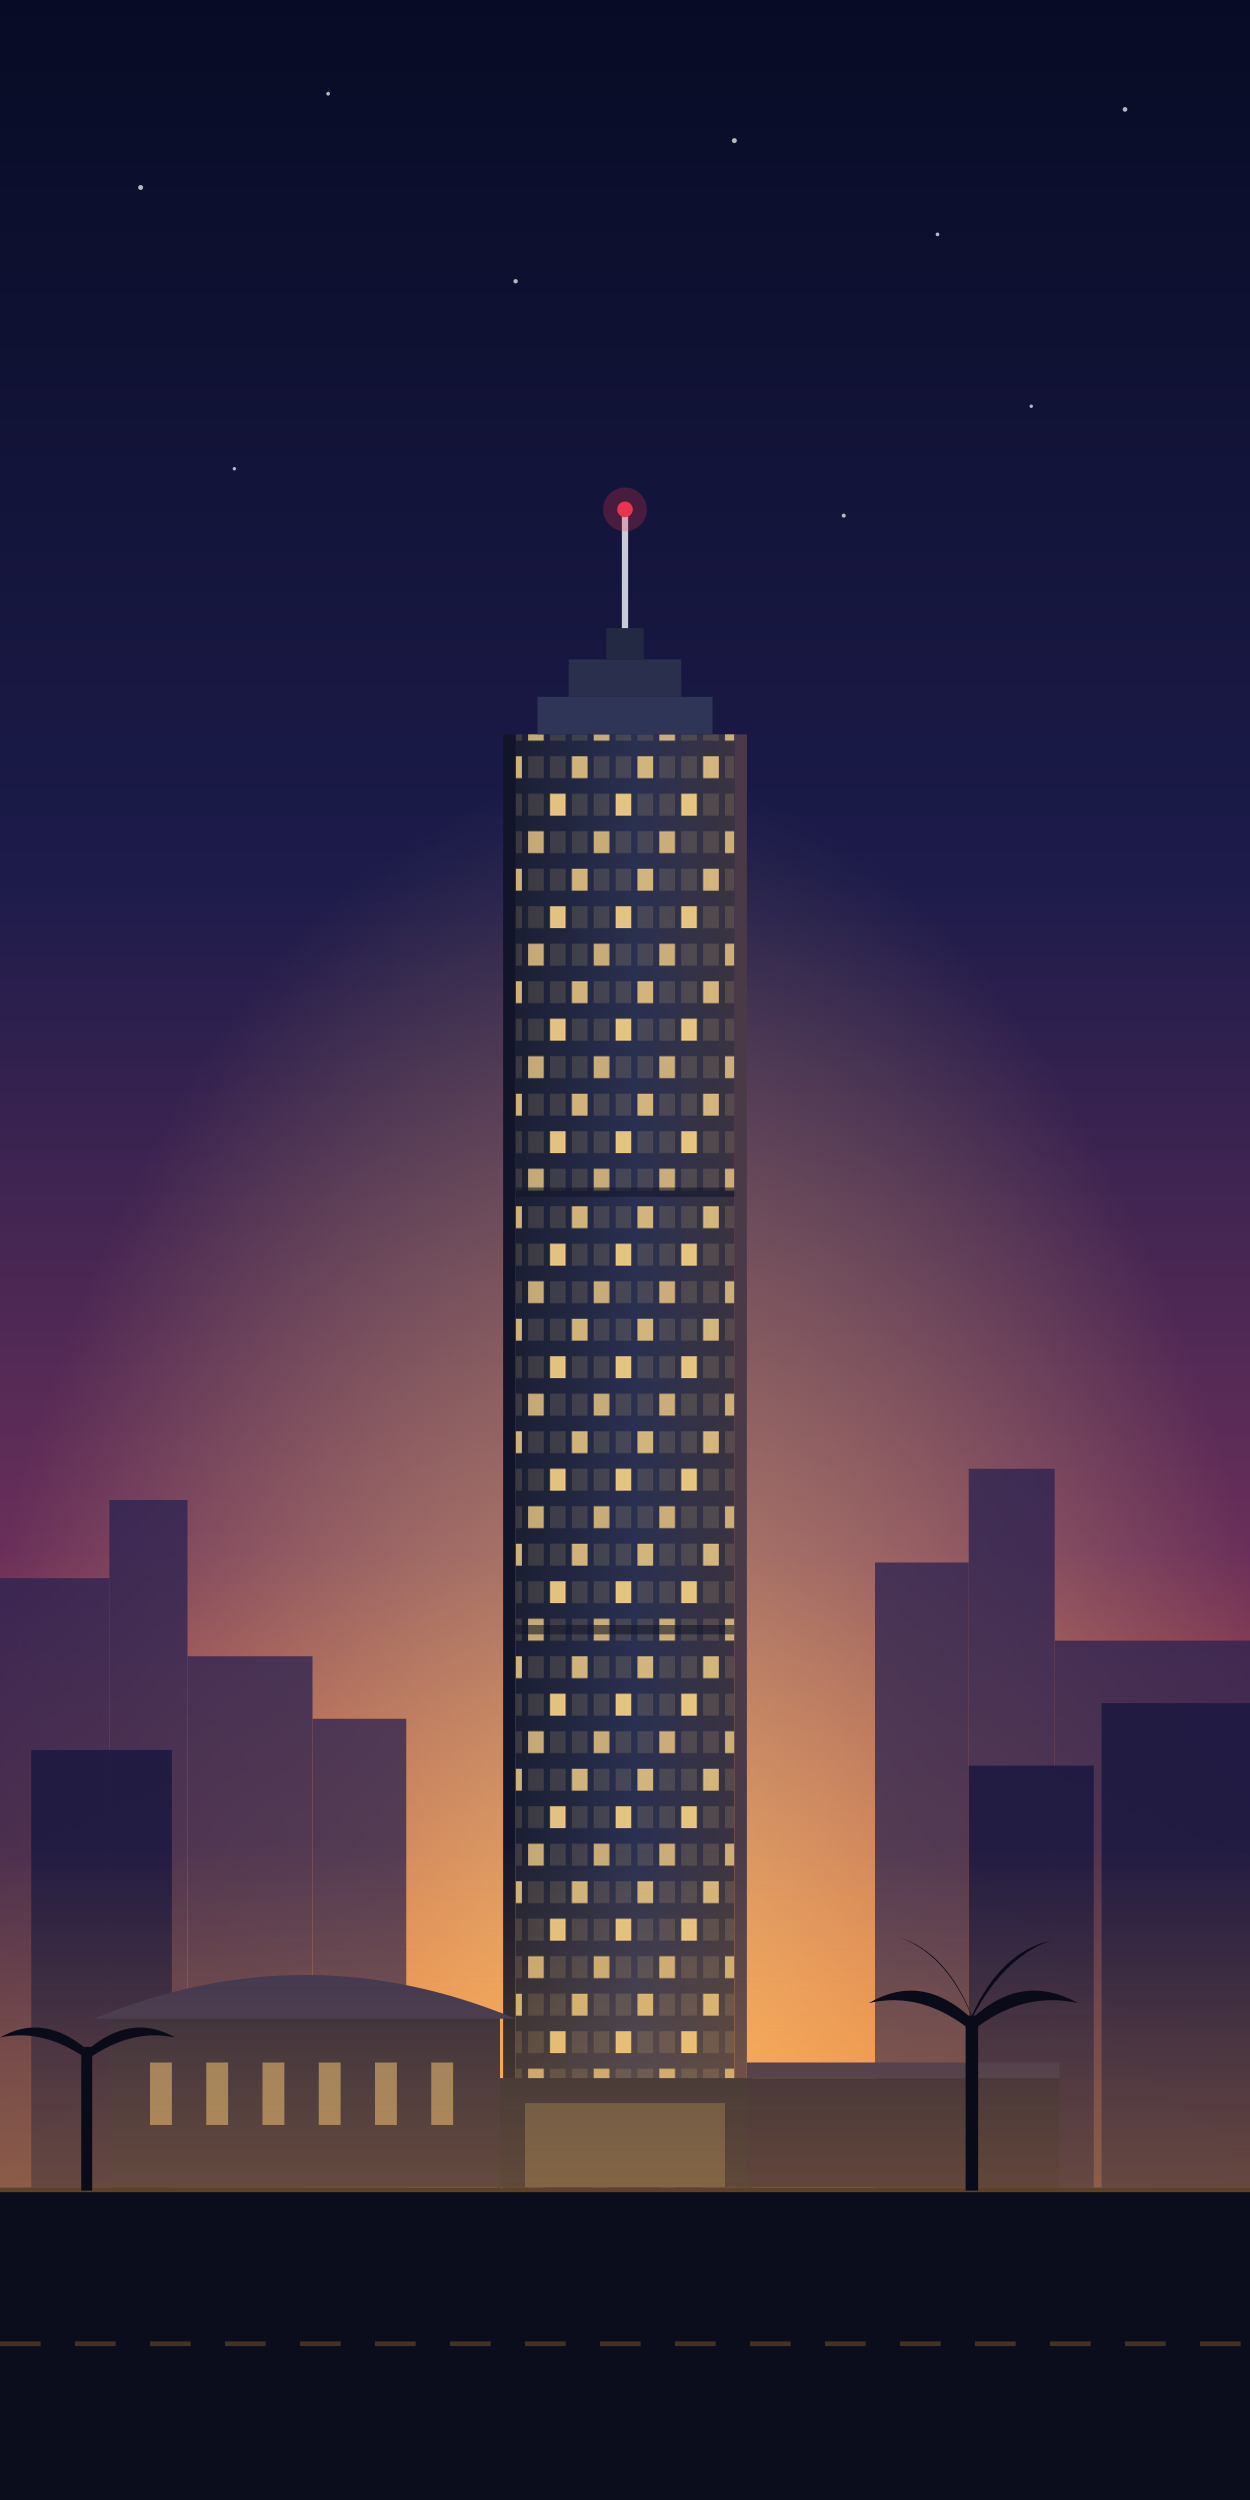
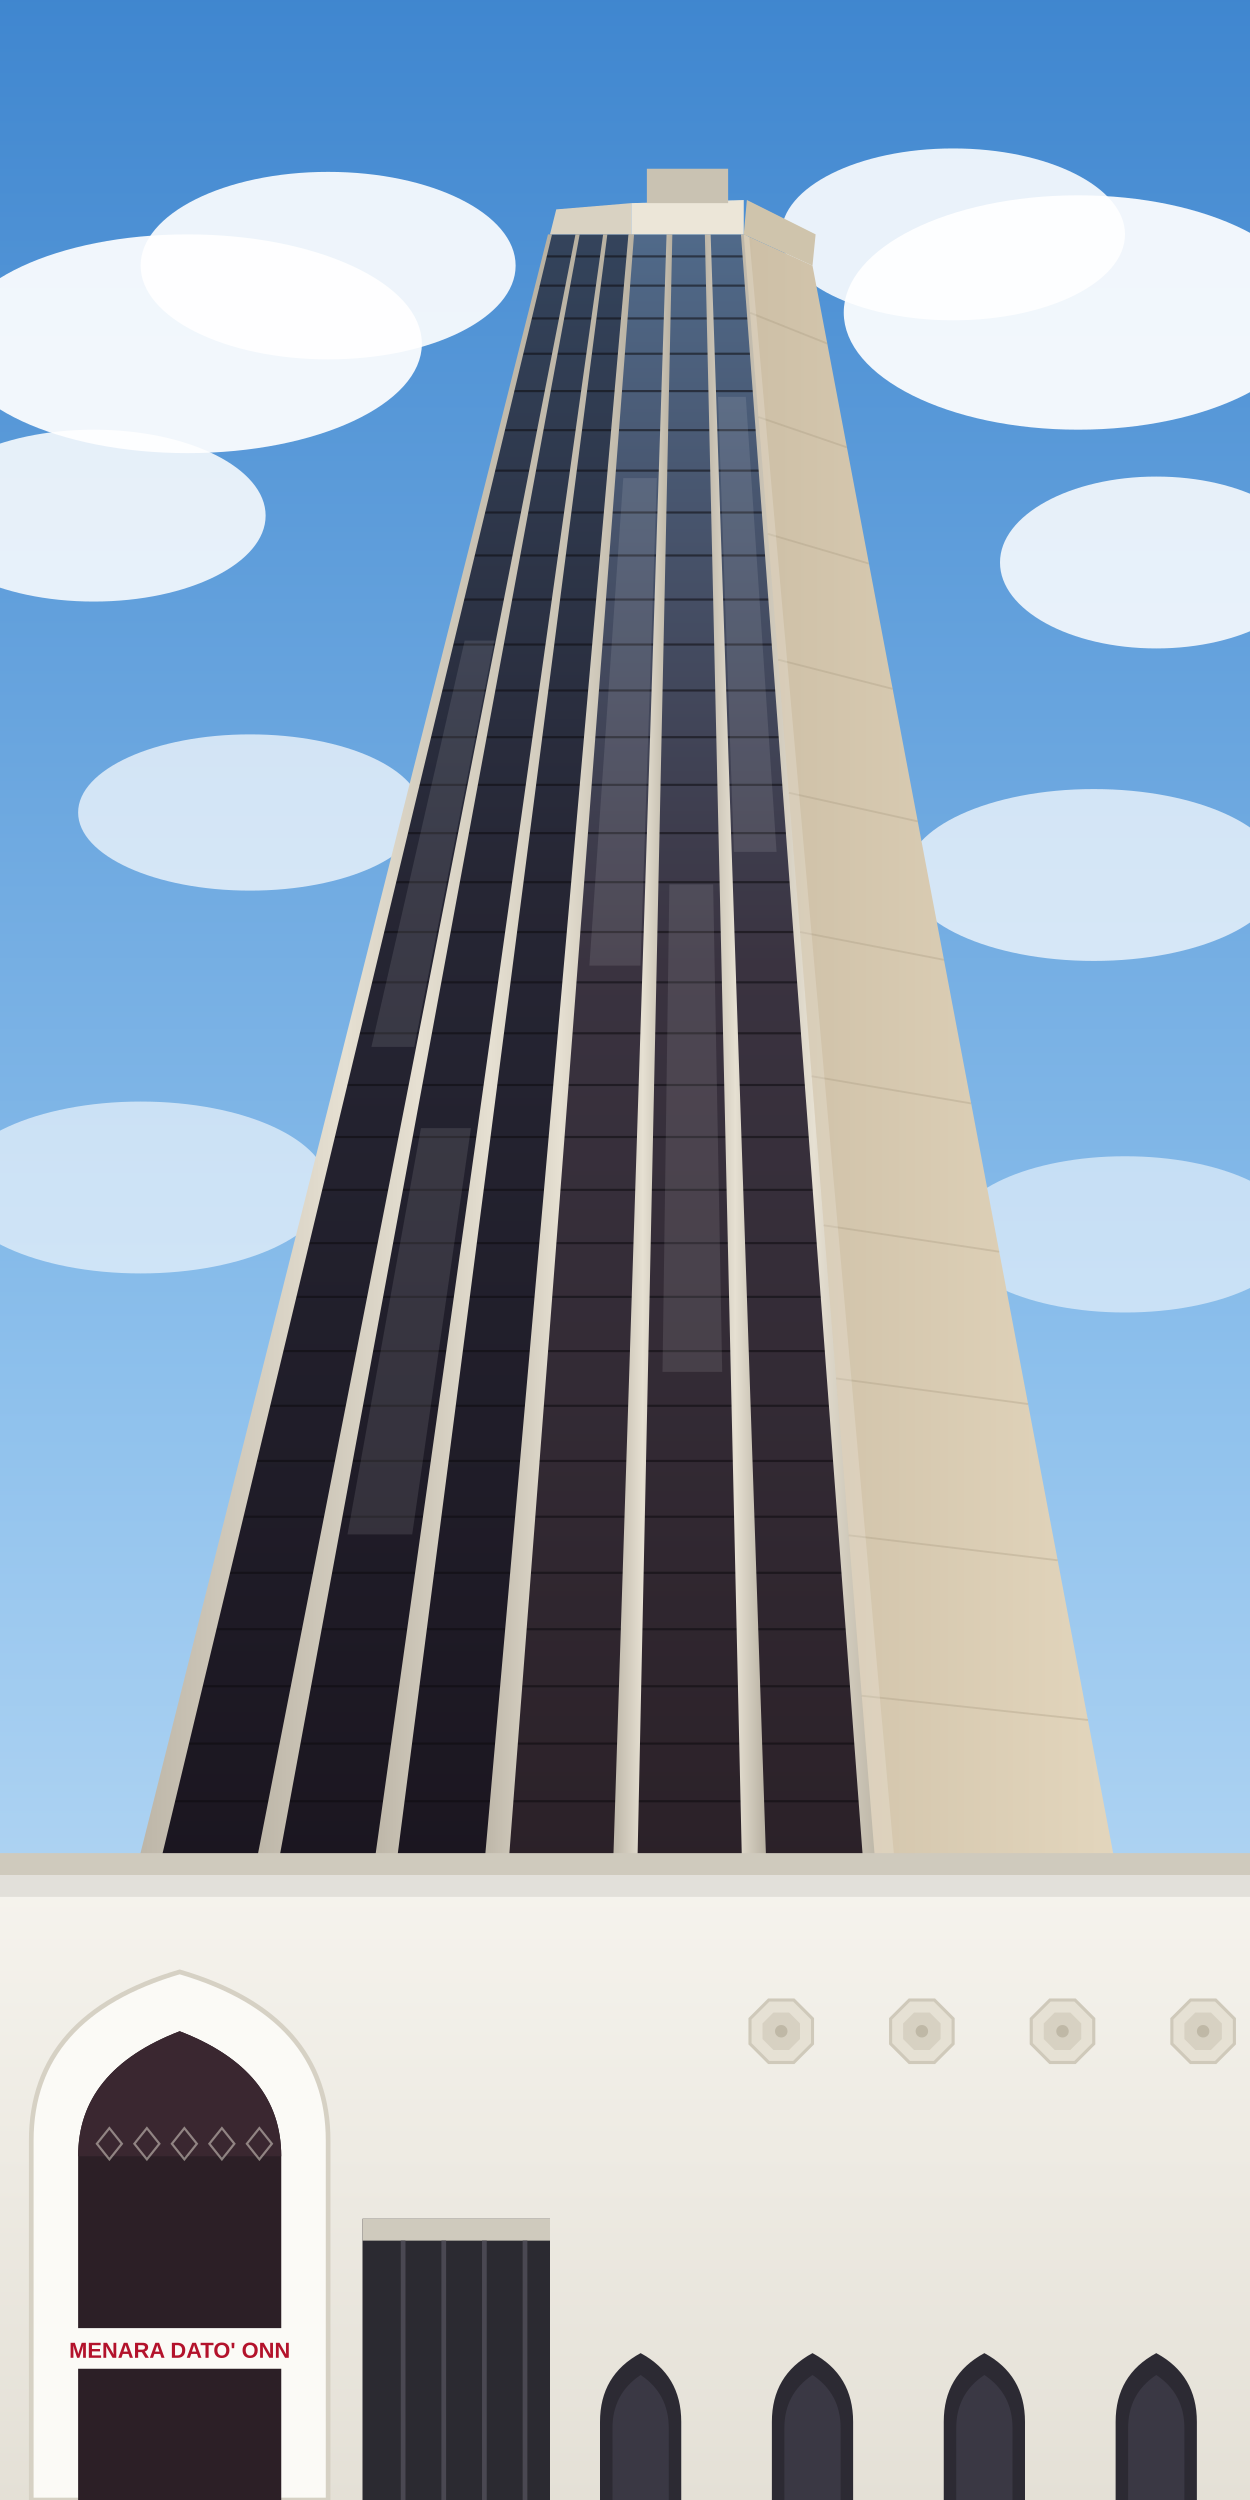
- <svg xmlns="http://www.w3.org/2000/svg" viewBox="0 0 800 1600" preserveAspectRatio="xMidYMax slice" role="img" aria-label="Ilustrasi menara pejabat di waktu senja">
+ <svg xmlns="http://www.w3.org/2000/svg" viewBox="0 0 800 1600" preserveAspectRatio="xMidYMax slice" role="img" aria-label="Ilustrasi menara pejabat kaca bertiang konkrit dengan podium putih">
  <defs>
    <linearGradient id="langit" x1="0" y1="0" x2="0" y2="1">
-       <stop offset="0" stop-color="#070b24" />
-       <stop offset=".35" stop-color="#1c1b4a" />
-       <stop offset=".62" stop-color="#6a2f5a" />
-       <stop offset=".82" stop-color="#e0683a" />
-       <stop offset="1" stop-color="#f6a53f" />
+       <stop offset="0" stop-color="#3f86cf" />
+       <stop offset=".55" stop-color="#8dc0ec" />
+       <stop offset="1" stop-color="#d7ebfb" />
    </linearGradient>
-     <radialGradient id="cahaya" cx=".5" cy=".86" r=".55">
-       <stop offset="0" stop-color="#ffd27a" stop-opacity=".75" />
-       <stop offset="1" stop-color="#ffd27a" stop-opacity="0" />
-     </radialGradient>
-     <linearGradient id="badan" x1="0" y1="0" x2="1" y2="0">
-       <stop offset="0" stop-color="#1b1f33" />
-       <stop offset=".55" stop-color="#2a3050" />
-       <stop offset="1" stop-color="#3a3340" />
+     <linearGradient id="kacaK" x1="0" y1="1" x2="0" y2="0">
+       <stop offset="0" stop-color="#1b1620" />
+       <stop offset=".6" stop-color="#262634" />
+       <stop offset="1" stop-color="#34445c" />
    </linearGradient>
-     <pattern id="tingkap" width="14" height="24" patternUnits="userSpaceOnUse">
-       <rect width="14" height="24" fill="none" />
-       <rect x="2" y="4" width="10" height="14" fill="#ffd98a" opacity=".14" />
-     </pattern>
-     <pattern id="tingkapMenyala" width="42" height="72" patternUnits="userSpaceOnUse">
-       <rect x="16" y="4" width="10" height="14" fill="#ffd98a" opacity=".85" />
-       <rect x="2" y="28" width="10" height="14" fill="#ffd98a" opacity=".7" />
-       <rect x="30" y="52" width="10" height="14" fill="#ffd98a" opacity=".75" />
-     </pattern>
-     <linearGradient id="kabus" x1="0" y1="0" x2="0" y2="1">
-       <stop offset="0" stop-color="#f6a53f" stop-opacity="0" />
-       <stop offset="1" stop-color="#f6a53f" stop-opacity=".35" />
+     <linearGradient id="kacaT" x1="0" y1="1" x2="0" y2="0">
+       <stop offset="0" stop-color="#2b2128" />
+       <stop offset=".55" stop-color="#3a3340" />
+       <stop offset="1" stop-color="#506a8a" />
+     </linearGradient>
+     <linearGradient id="konkrit" x1="0" y1="0" x2="1" y2="0">
+       <stop offset="0" stop-color="#cdbfa6" />
+       <stop offset="1" stop-color="#e3d6bd" />
+     </linearGradient>
+     <linearGradient id="tiang" x1="0" y1="0" x2="1" y2="0">
+       <stop offset="0" stop-color="#bdb6a8" />
+       <stop offset=".5" stop-color="#e6e0d2" />
+       <stop offset="1" stop-color="#b7b0a1" />
+     </linearGradient>
+     <linearGradient id="podium" x1="0" y1="0" x2="0" y2="1">
+       <stop offset="0" stop-color="#f6f4ee" />
+       <stop offset="1" stop-color="#e4e0d6" />
    </linearGradient>
  </defs>
  <rect width="800" height="1600" fill="url(#langit)" />
-   <rect width="800" height="1600" fill="url(#cahaya)" />
-   <g fill="#fff" opacity=".7">
-     <circle cx="90" cy="120" r="1.6" />
-     <circle cx="210" cy="60" r="1.2" />
-     <circle cx="330" cy="180" r="1.4" />
-     <circle cx="470" cy="90" r="1.6" />
-     <circle cx="600" cy="150" r="1.2" />
-     <circle cx="720" cy="70" r="1.5" />
-     <circle cx="660" cy="260" r="1.1" />
-     <circle cx="150" cy="300" r="1.1" />
-     <circle cx="540" cy="330" r="1.3" />
+   <g fill="#fff">
+     <ellipse cx="120" cy="220" rx="150" ry="70" opacity="0.92" />
+     <ellipse cx="210" cy="170" rx="120" ry="60" opacity="0.9" />
+     <ellipse cx="60" cy="330" rx="110" ry="55" opacity="0.85" />
+     <ellipse cx="690" cy="200" rx="150" ry="75" opacity="0.92" />
+     <ellipse cx="610" cy="150" rx="110" ry="55" opacity="0.88" />
+     <ellipse cx="740" cy="360" rx="100" ry="55" opacity="0.85" />
+     <ellipse cx="160" cy="520" rx="110" ry="50" opacity="0.7" />
+     <ellipse cx="700" cy="560" rx="120" ry="55" opacity="0.7" />
+     <ellipse cx="90" cy="760" rx="120" ry="55" opacity="0.6" />
+     <ellipse cx="720" cy="790" rx="110" ry="50" opacity="0.55" />
  </g>
-   <g fill="#2a2150" opacity=".75">
-     <rect x="0" y="1010" width="70" height="390" />
-     <rect x="70" y="960" width="50" height="440" />
-     <rect x="120" y="1060" width="80" height="340" />
-     <rect x="560" y="1000" width="60" height="400" />
-     <rect x="620" y="940" width="55" height="460" />
-     <rect x="675" y="1050" width="125" height="350" />
-     <rect x="200" y="1100" width="60" height="300" />
+   <polygon points="96.0,1190.0 318.0,1190.0 404.0,150.0 352.0,150.0" fill="url(#kacaK)" />
+   <line x1="105.2" y1="1152.8" x2="321.1" y2="1152.8" stroke="#0d0b10" stroke-opacity="0.55" stroke-width="1.4" />
+   <line x1="114.3" y1="1115.9" x2="324.1" y2="1115.9" stroke="#0d0b10" stroke-opacity="0.55" stroke-width="1.4" />
+   <line x1="123.3" y1="1079.2" x2="327.2" y2="1079.2" stroke="#0d0b10" stroke-opacity="0.55" stroke-width="1.4" />
+   <line x1="132.3" y1="1042.7" x2="330.2" y2="1042.7" stroke="#0d0b10" stroke-opacity="0.55" stroke-width="1.4" />
+   <line x1="141.2" y1="1006.6" x2="333.2" y2="1006.6" stroke="#0d0b10" stroke-opacity="0.55" stroke-width="1.4" />
+   <line x1="150.0" y1="970.7" x2="336.1" y2="970.7" stroke="#0d0b10" stroke-opacity="0.55" stroke-width="1.4" />
+   <line x1="158.8" y1="935.0" x2="339.1" y2="935.0" stroke="#0d0b10" stroke-opacity="0.55" stroke-width="1.4" />
+   <line x1="167.5" y1="899.7" x2="342.0" y2="899.7" stroke="#0d0b10" stroke-opacity="0.55" stroke-width="1.4" />
+   <line x1="176.1" y1="864.7" x2="344.9" y2="864.7" stroke="#0d0b10" stroke-opacity="0.55" stroke-width="1.4" />
+   <line x1="184.6" y1="830.0" x2="347.8" y2="830.0" stroke="#0d0b10" stroke-opacity="0.55" stroke-width="1.4" />
+   <line x1="193.1" y1="795.6" x2="350.6" y2="795.6" stroke="#0d0b10" stroke-opacity="0.55" stroke-width="1.4" />
+   <line x1="201.5" y1="761.5" x2="353.4" y2="761.5" stroke="#0d0b10" stroke-opacity="0.55" stroke-width="1.4" />
+   <line x1="209.8" y1="727.7" x2="356.2" y2="727.7" stroke="#0d0b10" stroke-opacity="0.55" stroke-width="1.4" />
+   <line x1="218.0" y1="694.4" x2="359.0" y2="694.4" stroke="#0d0b10" stroke-opacity="0.55" stroke-width="1.4" />
+   <line x1="226.1" y1="661.3" x2="361.7" y2="661.3" stroke="#0d0b10" stroke-opacity="0.55" stroke-width="1.4" />
+   <line x1="234.2" y1="628.7" x2="364.4" y2="628.7" stroke="#0d0b10" stroke-opacity="0.55" stroke-width="1.4" />
+   <line x1="242.1" y1="596.5" x2="367.1" y2="596.5" stroke="#0d0b10" stroke-opacity="0.55" stroke-width="1.4" />
+   <line x1="249.9" y1="564.6" x2="369.7" y2="564.6" stroke="#0d0b10" stroke-opacity="0.55" stroke-width="1.4" />
+   <line x1="257.7" y1="533.2" x2="372.3" y2="533.2" stroke="#0d0b10" stroke-opacity="0.55" stroke-width="1.4" />
+   <line x1="265.3" y1="502.3" x2="374.9" y2="502.3" stroke="#0d0b10" stroke-opacity="0.55" stroke-width="1.4" />
+   <line x1="272.8" y1="471.8" x2="377.4" y2="471.8" stroke="#0d0b10" stroke-opacity="0.55" stroke-width="1.4" />
+   <line x1="280.1" y1="441.9" x2="379.9" y2="441.9" stroke="#0d0b10" stroke-opacity="0.55" stroke-width="1.4" />
+   <line x1="287.4" y1="412.5" x2="382.3" y2="412.5" stroke="#0d0b10" stroke-opacity="0.55" stroke-width="1.4" />
+   <line x1="294.5" y1="383.7" x2="384.7" y2="383.7" stroke="#0d0b10" stroke-opacity="0.55" stroke-width="1.4" />
+   <line x1="301.4" y1="355.5" x2="387.0" y2="355.5" stroke="#0d0b10" stroke-opacity="0.55" stroke-width="1.4" />
+   <line x1="308.2" y1="328.0" x2="389.3" y2="328.0" stroke="#0d0b10" stroke-opacity="0.55" stroke-width="1.4" />
+   <line x1="314.8" y1="301.2" x2="391.5" y2="301.2" stroke="#0d0b10" stroke-opacity="0.55" stroke-width="1.4" />
+   <line x1="321.2" y1="275.3" x2="393.6" y2="275.3" stroke="#0d0b10" stroke-opacity="0.55" stroke-width="1.4" />
+   <line x1="327.3" y1="250.3" x2="395.7" y2="250.3" stroke="#0d0b10" stroke-opacity="0.55" stroke-width="1.4" />
+   <line x1="333.2" y1="226.4" x2="397.7" y2="226.4" stroke="#0d0b10" stroke-opacity="0.55" stroke-width="1.4" />
+   <line x1="338.8" y1="203.8" x2="399.6" y2="203.8" stroke="#0d0b10" stroke-opacity="0.55" stroke-width="1.4" />
+   <line x1="343.9" y1="182.8" x2="401.3" y2="182.8" stroke="#0d0b10" stroke-opacity="0.55" stroke-width="1.4" />
+   <line x1="348.5" y1="164.1" x2="402.8" y2="164.1" stroke="#0d0b10" stroke-opacity="0.55" stroke-width="1.4" />
+   <polygon points="237.7,670.0 265.1,670.0 316.4,410.0 297.4,410.0" fill="#fff" fill-opacity=".10" />
+   <polygon points="222.4,982.0 263.8,982.0 301.4,722.0 269.4,722.0" fill="#fff" fill-opacity=".10" />
+   <polygon points="88.9,1190.0 103.1,1190.0 353.3,150.0 350.7,150.0" fill="url(#tiang)" />
+   <polygon points="164.4,1190.0 178.6,1190.0 371.0,150.0 368.3,150.0" fill="url(#tiang)" />
+   <polygon points="239.9,1190.0 254.1,1190.0 388.7,150.0 386.0,150.0" fill="url(#tiang)" />
+   <polygon points="310.9,1190.0 325.1,1190.0 405.3,150.0 402.7,150.0" fill="url(#tiang)" />
+   <polygon points="318.0,1190.0 560.0,1190.0 476.0,150.0 404.0,150.0" fill="url(#kacaT)" />
+   <line x1="321.1" y1="1152.8" x2="557.0" y2="1152.8" stroke="#0d0b10" stroke-opacity="0.55" stroke-width="1.4" />
+   <line x1="324.1" y1="1115.9" x2="554.0" y2="1115.9" stroke="#0d0b10" stroke-opacity="0.55" stroke-width="1.4" />
+   <line x1="327.2" y1="1079.2" x2="551.0" y2="1079.2" stroke="#0d0b10" stroke-opacity="0.55" stroke-width="1.4" />
+   <line x1="330.2" y1="1042.7" x2="548.1" y2="1042.7" stroke="#0d0b10" stroke-opacity="0.55" stroke-width="1.4" />
+   <line x1="333.2" y1="1006.6" x2="545.2" y2="1006.6" stroke="#0d0b10" stroke-opacity="0.55" stroke-width="1.4" />
+   <line x1="336.1" y1="970.7" x2="542.3" y2="970.7" stroke="#0d0b10" stroke-opacity="0.55" stroke-width="1.4" />
+   <line x1="339.1" y1="935.0" x2="539.4" y2="935.0" stroke="#0d0b10" stroke-opacity="0.55" stroke-width="1.4" />
+   <line x1="342.0" y1="899.7" x2="536.6" y2="899.7" stroke="#0d0b10" stroke-opacity="0.55" stroke-width="1.4" />
+   <line x1="344.9" y1="864.7" x2="533.7" y2="864.7" stroke="#0d0b10" stroke-opacity="0.55" stroke-width="1.4" />
+   <line x1="347.8" y1="830.0" x2="530.9" y2="830.0" stroke="#0d0b10" stroke-opacity="0.55" stroke-width="1.4" />
+   <line x1="350.6" y1="795.6" x2="528.1" y2="795.6" stroke="#0d0b10" stroke-opacity="0.55" stroke-width="1.4" />
+   <line x1="353.4" y1="761.5" x2="525.4" y2="761.5" stroke="#0d0b10" stroke-opacity="0.55" stroke-width="1.4" />
+   <line x1="356.2" y1="727.7" x2="522.7" y2="727.7" stroke="#0d0b10" stroke-opacity="0.55" stroke-width="1.4" />
+   <line x1="359.0" y1="694.4" x2="520.0" y2="694.4" stroke="#0d0b10" stroke-opacity="0.55" stroke-width="1.4" />
+   <line x1="361.7" y1="661.3" x2="517.3" y2="661.3" stroke="#0d0b10" stroke-opacity="0.55" stroke-width="1.4" />
+   <line x1="364.4" y1="628.7" x2="514.7" y2="628.7" stroke="#0d0b10" stroke-opacity="0.55" stroke-width="1.4" />
+   <line x1="367.1" y1="596.5" x2="512.1" y2="596.5" stroke="#0d0b10" stroke-opacity="0.55" stroke-width="1.4" />
+   <line x1="369.7" y1="564.6" x2="509.5" y2="564.6" stroke="#0d0b10" stroke-opacity="0.55" stroke-width="1.4" />
+   <line x1="372.3" y1="533.2" x2="507.0" y2="533.2" stroke="#0d0b10" stroke-opacity="0.55" stroke-width="1.4" />
+   <line x1="374.9" y1="502.3" x2="504.5" y2="502.3" stroke="#0d0b10" stroke-opacity="0.55" stroke-width="1.4" />
+   <line x1="377.4" y1="471.8" x2="502.0" y2="471.8" stroke="#0d0b10" stroke-opacity="0.55" stroke-width="1.4" />
+   <line x1="379.9" y1="441.9" x2="499.6" y2="441.9" stroke="#0d0b10" stroke-opacity="0.55" stroke-width="1.4" />
+   <line x1="382.3" y1="412.5" x2="497.2" y2="412.5" stroke="#0d0b10" stroke-opacity="0.55" stroke-width="1.4" />
+   <line x1="384.7" y1="383.7" x2="494.9" y2="383.7" stroke="#0d0b10" stroke-opacity="0.55" stroke-width="1.4" />
+   <line x1="387.0" y1="355.5" x2="492.6" y2="355.5" stroke="#0d0b10" stroke-opacity="0.55" stroke-width="1.4" />
+   <line x1="389.3" y1="328.0" x2="490.4" y2="328.0" stroke="#0d0b10" stroke-opacity="0.55" stroke-width="1.4" />
+   <line x1="391.5" y1="301.2" x2="488.2" y2="301.2" stroke="#0d0b10" stroke-opacity="0.55" stroke-width="1.4" />
+   <line x1="393.6" y1="275.3" x2="486.1" y2="275.3" stroke="#0d0b10" stroke-opacity="0.55" stroke-width="1.4" />
+   <line x1="395.7" y1="250.3" x2="484.1" y2="250.3" stroke="#0d0b10" stroke-opacity="0.55" stroke-width="1.4" />
+   <line x1="397.7" y1="226.4" x2="482.2" y2="226.4" stroke="#0d0b10" stroke-opacity="0.55" stroke-width="1.4" />
+   <line x1="399.6" y1="203.8" x2="480.3" y2="203.8" stroke="#0d0b10" stroke-opacity="0.55" stroke-width="1.4" />
+   <line x1="401.3" y1="182.8" x2="478.6" y2="182.8" stroke="#0d0b10" stroke-opacity="0.55" stroke-width="1.4" />
+   <line x1="402.8" y1="164.1" x2="477.1" y2="164.1" stroke="#0d0b10" stroke-opacity="0.55" stroke-width="1.4" />
+   <polygon points="377.2,618.0 409.9,618.0 420.4,306.0 398.9,306.0" fill="#fff" fill-opacity=".10" />
+   <polygon points="424.0,878.0 462.2,878.0 456.4,566.0 428.4,566.0" fill="#fff" fill-opacity=".10" />
+   <polygon points="469.7,545.2 497.0,545.2 477.3,254.0 459.5,254.0" fill="#fff" fill-opacity=".10" />
+   <polygon points="310.3,1190.0 325.7,1190.0 405.8,150.0 402.2,150.0" fill="url(#tiang)" />
+   <polygon points="392.5,1190.0 408.0,1190.0 430.3,150.0 426.6,150.0" fill="url(#tiang)" />
+   <polygon points="474.8,1190.0 490.3,1190.0 454.8,150.0 451.1,150.0" fill="url(#tiang)" />
+   <polygon points="552.3,1190.0 567.7,1190.0 477.8,150.0 474.2,150.0" fill="url(#tiang)" />
+   <polygon points="560.0,1190.0 716.0,1205.0 520.0,170.0 476.0,150.0" fill="url(#konkrit)" />
+   <line x1="551.5" y1="1085.3" x2="696.3" y2="1100.8" stroke="#a89a82" stroke-opacity=".35" stroke-width="1.2" />
+   <line x1="543.2" y1="982.6" x2="676.9" y2="998.6" stroke="#a89a82" stroke-opacity=".35" stroke-width="1.2" />
+   <line x1="535.1" y1="882.2" x2="658.0" y2="898.6" stroke="#a89a82" stroke-opacity=".35" stroke-width="1.2" />
+   <line x1="527.2" y1="784.2" x2="639.5" y2="801.1" stroke="#a89a82" stroke-opacity=".35" stroke-width="1.2" />
+   <line x1="519.5" y1="688.8" x2="621.5" y2="706.2" stroke="#a89a82" stroke-opacity=".35" stroke-width="1.2" />
+   <line x1="512.1" y1="596.5" x2="604.1" y2="614.3" stroke="#a89a82" stroke-opacity=".35" stroke-width="1.2" />
+   <line x1="504.9" y1="507.4" x2="587.4" y2="525.7" stroke="#a89a82" stroke-opacity=".35" stroke-width="1.2" />
+   <line x1="498.0" y1="422.2" x2="571.3" y2="440.9" stroke="#a89a82" stroke-opacity=".35" stroke-width="1.2" />
+   <line x1="491.5" y1="341.7" x2="556.1" y2="360.7" stroke="#a89a82" stroke-opacity=".35" stroke-width="1.2" />
+   <line x1="485.4" y1="266.9" x2="542.0" y2="286.3" stroke="#a89a82" stroke-opacity=".35" stroke-width="1.2" />
+   <line x1="480.1" y1="200.2" x2="529.5" y2="219.9" stroke="#a89a82" stroke-opacity=".35" stroke-width="1.2" />
+   <polygon points="560.0,1190.0 572.5,1191.2 479.5,151.6 476.0,150.0" fill="#fff" fill-opacity=".18" />
+   <polygon points="352.0,150.0 404.0,150.0 404.0,130.0 356.0,134.0" fill="#d9d2c2" />
+   <polygon points="404.0,150.0 476.0,150.0 476.0,128.0 404.0,130.0" fill="#ece6d8" />
+   <polygon points="476.0,150.0 520.0,170.0 522.0,150.0 478.0,128.0" fill="#cfc4ac" />
+   <rect x="414" y="108" width="52" height="22" fill="#c9c2b2" />
+   <rect x="0" y="1190" width="800" height="410" fill="url(#podium)" />
+   <rect x="0" y="1186" width="800" height="14" fill="#cfcabd" />
+   <polygon points="0,1200 800,1200 800,1214 0,1214" fill="#000" opacity=".08" />
+   <path d="M20 1600 L20 1370 Q20 1290 115 1262 Q210 1290 210 1370 L210 1600 Z" fill="#fbfaf6" stroke="#d6d1c4" stroke-width="3" />
+   <path d="M50 1600 L50 1380 Q50 1325 115 1300 Q180 1325 180 1380 L180 1600 Z" fill="#2c1f26" />
+   <path d="M50 1380 Q50 1325 115 1300 Q180 1325 180 1380 Z" fill="#3a2730" />
+   <path d="M62 1372 l8 -10 l8 10 l-8 10 z" fill="none" stroke="#e8e3d6" stroke-opacity=".5" stroke-width="1.4" />
+   <path d="M86 1372 l8 -10 l8 10 l-8 10 z" fill="none" stroke="#e8e3d6" stroke-opacity=".5" stroke-width="1.4" />
+   <path d="M110 1372 l8 -10 l8 10 l-8 10 z" fill="none" stroke="#e8e3d6" stroke-opacity=".5" stroke-width="1.4" />
+   <path d="M134 1372 l8 -10 l8 10 l-8 10 z" fill="none" stroke="#e8e3d6" stroke-opacity=".5" stroke-width="1.4" />
+   <path d="M158 1372 l8 -10 l8 10 l-8 10 z" fill="none" stroke="#e8e3d6" stroke-opacity=".5" stroke-width="1.4" />
+   <rect x="40" y="1490" width="150" height="26" fill="#fbfaf6" />
+   <text x="115" y="1509" text-anchor="middle" font-family="Arial, Helvetica, sans-serif" font-size="14" font-weight="700" fill="#b3122b">MENARA DATO' ONN</text>
+   <rect x="232" y="1420" width="120" height="180" fill="#2b2a31" />
+   <rect x="232" y="1420" width="120" height="14" fill="#cfcabd" />
+   <line x1="258" y1="1434" x2="258" y2="1600" stroke="#4a4852" stroke-width="3" />
+   <line x1="284" y1="1434" x2="284" y2="1600" stroke="#4a4852" stroke-width="3" />
+   <line x1="310" y1="1434" x2="310" y2="1600" stroke="#4a4852" stroke-width="3" />
+   <line x1="336" y1="1434" x2="336" y2="1600" stroke="#4a4852" stroke-width="3" />
+   <g transform="translate(500,1300)">
+     <polygon points="-20,-8 -8,-20 8,-20 20,-8 20,8 8,20 -8,20 -20,8" fill="#e6e1d4" stroke="#cfc9ba" stroke-width="2" />
+     <polygon points="-12,-5 -5,-12 5,-12 12,-5 12,5 5,12 -5,12 -12,5" fill="#d7d1c2" />
+     <circle r="4" fill="#bfb8a6" />
  </g>
-   <g fill="#1d1840" opacity=".9">
-     <rect x="20" y="1120" width="90" height="280" />
-     <rect x="620" y="1130" width="80" height="270" />
-     <rect x="705" y="1090" width="95" height="310" />
+   <g transform="translate(590,1300)">
+     <polygon points="-20,-8 -8,-20 8,-20 20,-8 20,8 8,20 -8,20 -20,8" fill="#e6e1d4" stroke="#cfc9ba" stroke-width="2" />
+     <polygon points="-12,-5 -5,-12 5,-12 12,-5 12,5 5,12 -5,12 -12,5" fill="#d7d1c2" />
+     <circle r="4" fill="#bfb8a6" />
  </g>
-   <g>
-     <rect x="352" y="1090" width="96" height="310" fill="#242842" />
-     <rect x="330" y="470" width="140" height="930" fill="url(#badan)" />
-     <rect x="330" y="470" width="140" height="930" fill="url(#tingkap)" />
-     <rect x="330" y="470" width="140" height="930" fill="url(#tingkapMenyala)" />
-     <rect x="322" y="470" width="8" height="930" fill="#12152a" />
-     <rect x="470" y="470" width="8" height="930" fill="#4a3a48" />
-     <rect x="344" y="446" width="112" height="24" fill="#2f3556" />
-     <rect x="364" y="422" width="72" height="24" fill="#2a2f4e" />
-     <rect x="388" y="402" width="24" height="20" fill="#232843" />
-     <rect x="398" y="330" width="4" height="72" fill="#c9ccd8" />
-     <circle cx="400" cy="326" r="5" fill="#e8344f" />
-     <circle cx="400" cy="326" r="14" fill="#e8344f" opacity=".25" />
-     <rect x="330" y="760" width="140" height="6" fill="#12152a" opacity=".6" />
-     <rect x="330" y="1040" width="140" height="6" fill="#12152a" opacity=".6" />
-     <rect x="318" y="1330" width="164" height="70" fill="#1a1e36" />
-     <rect x="336" y="1346" width="128" height="54" fill="#ffd98a" opacity=".22" />
+   <g transform="translate(680,1300)">
+     <polygon points="-20,-8 -8,-20 8,-20 20,-8 20,8 8,20 -8,20 -20,8" fill="#e6e1d4" stroke="#cfc9ba" stroke-width="2" />
+     <polygon points="-12,-5 -5,-12 5,-12 12,-5 12,5 5,12 -5,12 -12,5" fill="#d7d1c2" />
+     <circle r="4" fill="#bfb8a6" />
  </g>
-   <g>
-     <rect x="70" y="1290" width="250" height="110" fill="#201f3d" />
-     <path d="M60 1292 Q195 1236 330 1292 Z" fill="#2c2a52" />
-     <g fill="#ffd98a" opacity=".5">
-       <rect x="96" y="1320" width="14" height="40" />
-       <rect x="132" y="1320" width="14" height="40" />
-       <rect x="168" y="1320" width="14" height="40" />
-       <rect x="204" y="1320" width="14" height="40" />
-       <rect x="240" y="1320" width="14" height="40" />
-       <rect x="276" y="1320" width="14" height="40" />
-     </g>
+   <g transform="translate(770,1300)">
+     <polygon points="-20,-8 -8,-20 8,-20 20,-8 20,8 8,20 -8,20 -20,8" fill="#e6e1d4" stroke="#cfc9ba" stroke-width="2" />
+     <polygon points="-12,-5 -5,-12 5,-12 12,-5 12,5 5,12 -5,12 -12,5" fill="#d7d1c2" />
+     <circle r="4" fill="#bfb8a6" />
  </g>
-   <rect x="478" y="1330" width="200" height="70" fill="#1b1a38" />
-   <rect x="478" y="1320" width="200" height="10" fill="#2a2850" />
-   <rect x="0" y="1180" width="800" height="240" fill="url(#kabus)" />
-   <rect x="0" y="1400" width="800" height="200" fill="#0b0c1c" />
-   <rect x="0" y="1400" width="800" height="3" fill="#f6a53f" opacity=".35" />
-   <g stroke="#f6a53f" stroke-opacity=".25" stroke-width="3" stroke-dasharray="26 22">
-     <line x1="0" y1="1500" x2="800" y2="1500" />
-   </g>
-   <g fill="#0a0b19">
-     <rect x="618" y="1290" width="8" height="112" />
-     <path d="M622 1292 Q590 1262 556 1282 Q590 1274 622 1300 Z" />
-     <path d="M622 1292 Q654 1262 690 1282 Q654 1274 622 1300 Z" />
-     <path d="M622 1290 Q606 1250 576 1240 Q608 1252 624 1296 Z" />
-     <path d="M622 1290 Q640 1250 672 1242 Q640 1254 620 1296 Z" />
-     <rect x="52" y="1310" width="7" height="92" />
-     <path d="M56 1312 Q28 1288 0 1304 Q28 1298 56 1318 Z" />
-     <path d="M56 1312 Q84 1288 112 1304 Q84 1298 56 1318 Z" />
-   </g>
+   <path d="M384 1600 L384 1550 Q384 1520 410 1506 Q436 1520 436 1550 L436 1600 Z" fill="#2c2a33" />
+   <path d="M392 1600 L392 1554 Q392 1532 410 1520 Q428 1532 428 1554 L428 1600 Z" fill="#3a3844" />
+   <path d="M494 1600 L494 1550 Q494 1520 520 1506 Q546 1520 546 1550 L546 1600 Z" fill="#2c2a33" />
+   <path d="M502 1600 L502 1554 Q502 1532 520 1520 Q538 1532 538 1554 L538 1600 Z" fill="#3a3844" />
+   <path d="M604 1600 L604 1550 Q604 1520 630 1506 Q656 1520 656 1550 L656 1600 Z" fill="#2c2a33" />
+   <path d="M612 1600 L612 1554 Q612 1532 630 1520 Q648 1532 648 1554 L648 1600 Z" fill="#3a3844" />
+   <path d="M714 1600 L714 1550 Q714 1520 740 1506 Q766 1520 766 1550 L766 1600 Z" fill="#2c2a33" />
+   <path d="M722 1600 L722 1554 Q722 1532 740 1520 Q758 1532 758 1554 L758 1600 Z" fill="#3a3844" />
</svg>
